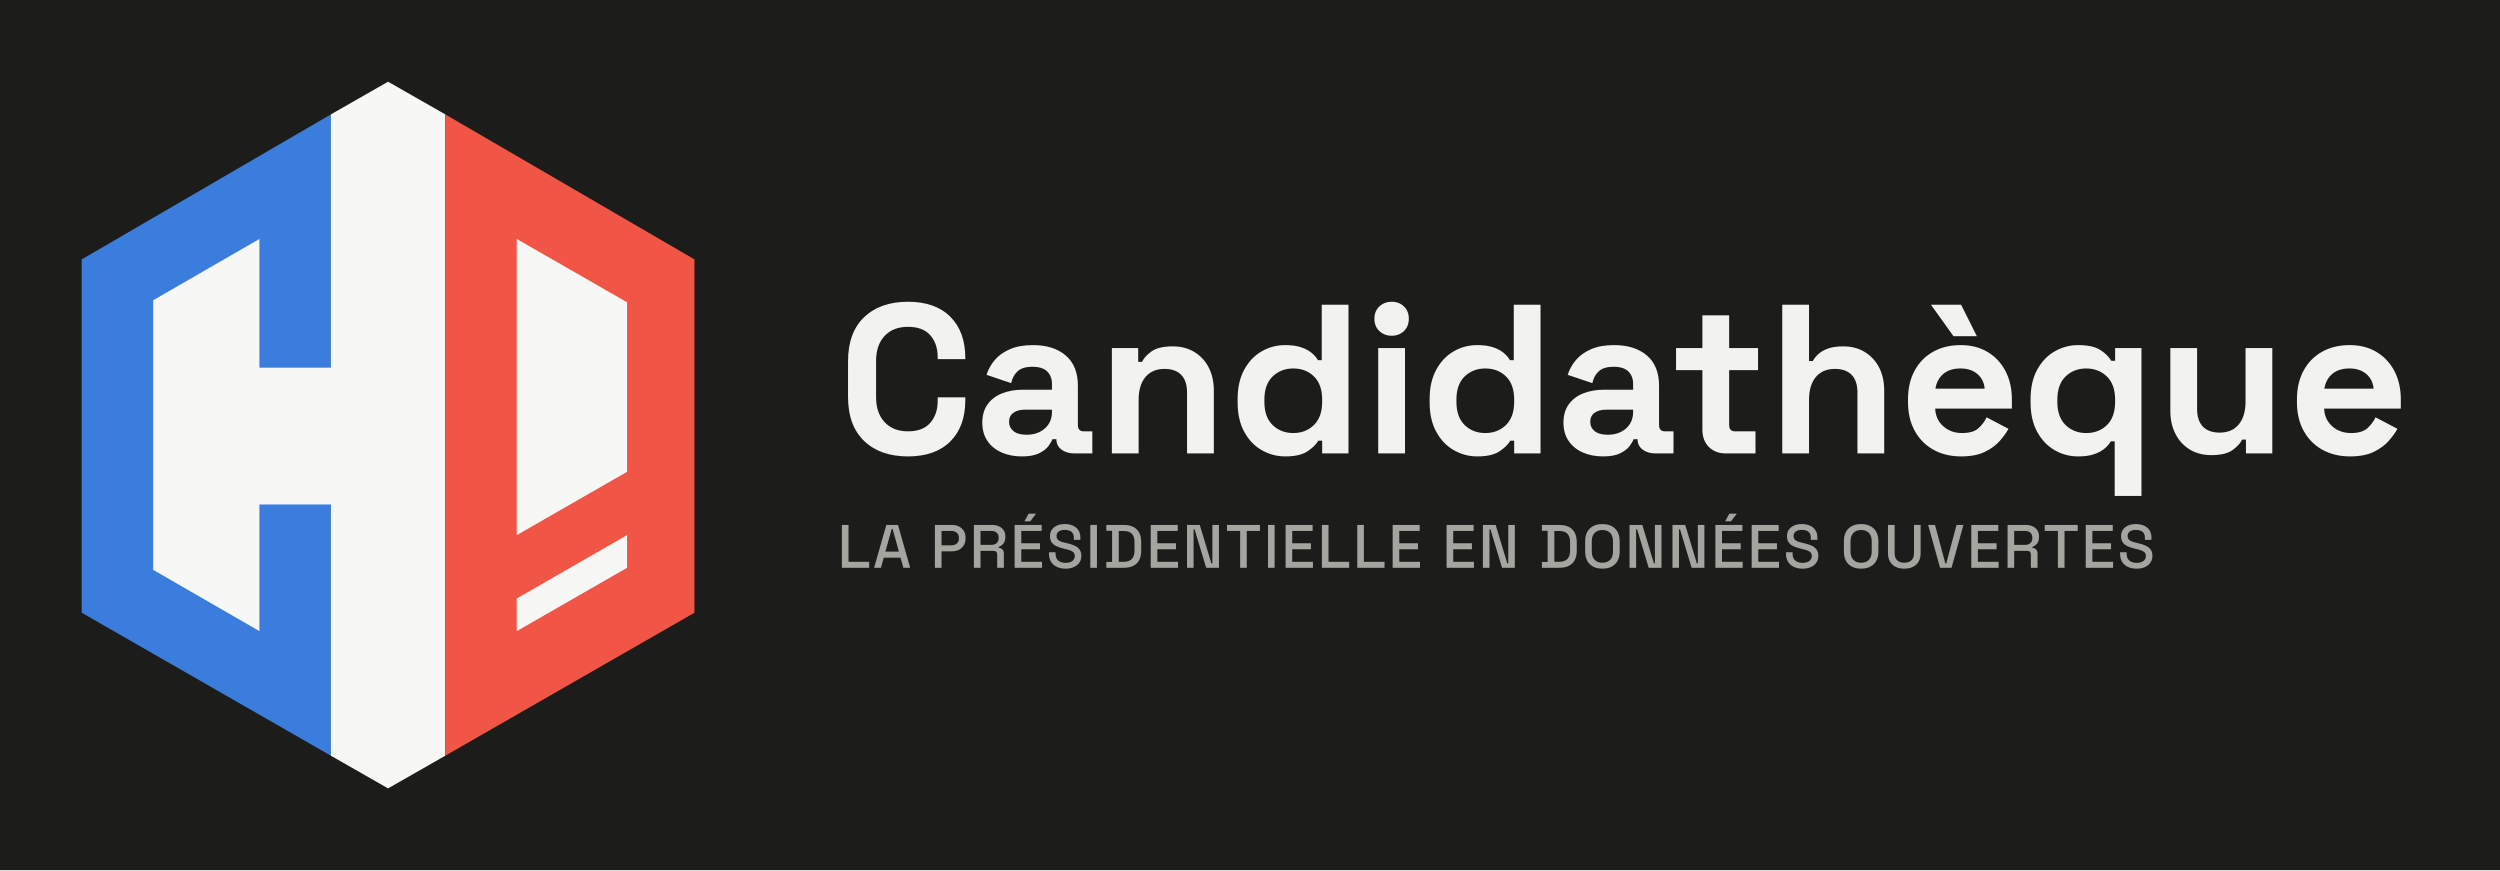
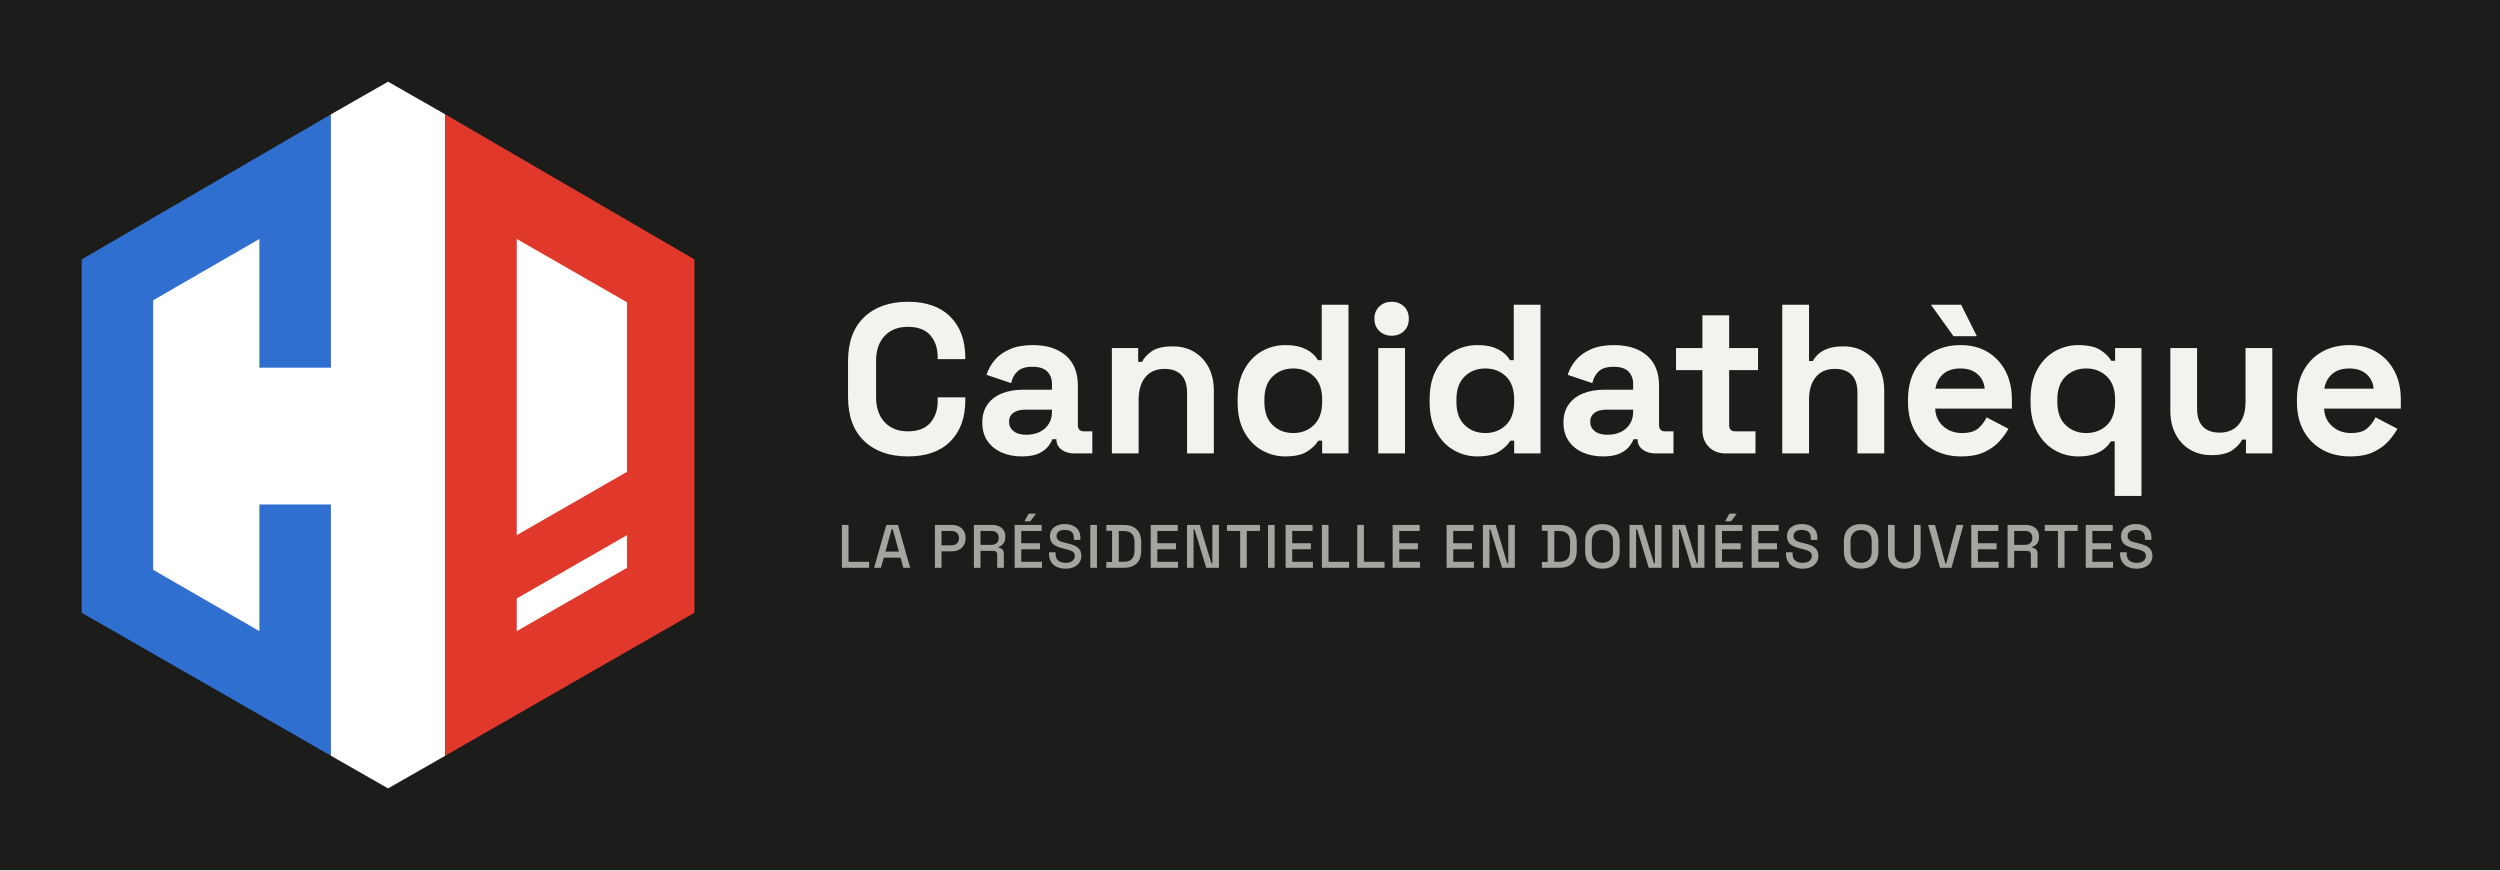
<svg xmlns="http://www.w3.org/2000/svg" viewBox="-40 -40 1224 426" width="1224" height="426" role="img" aria-label="Candidathèque — la présidentielle en données ouvertes">
-   <style>.blue{fill:#3B7DDD}.red{fill:#F05545}.paper{fill:#F7F7F5}.ink{fill:#F2F2EF}.sub{fill:#A5A5A0}</style>
+   <style>.blue{fill:#2F6FD0}.red{fill:#E0392B}.paper{fill:#FFFFFF}.ink{fill:#F2F2EF}.sub{fill:#A5A5A0}</style>
  <rect x="-40" y="-40" width="1224" height="426" fill="#1C1C1A" />
  <g id="marque">
    <polygon class="blue" points="122,16 122,330 0,260 0,87" />
    <polygon class="paper" points="122,16 150,0 178,16 178,330 150,346 122,330" />
    <polygon class="red" points="178,16 300,87 300,260 178,330" />
    <path class="paper" d="M35 107 L87 77 L87 140 L126 140 L126 207 L87 207 L87 269 L35 239 Z" />
    <path class="paper" d="M213 77 L267 108 L267 191 L213 222 Z" />
    <path class="paper" d="M213 253 L267 222 L267 238 L213 269 Z" />
  </g>
  <g id="texte">
    <path id="titre" class="ink" transform="translate(370,182)" d="M34.53 1.46Q21.01 1.46 13.10 -6.08Q5.20 -13.62 5.20 -27.66V-45.14Q5.20 -59.18 13.10 -66.72Q21.01 -74.26 34.53 -74.26Q47.94 -74.26 55.28 -66.92Q62.61 -59.59 62.61 -46.80V-46.18H49.09V-47.22Q49.09 -53.66 45.50 -57.82Q41.91 -61.98 34.53 -61.98Q27.25 -61.98 23.09 -57.51Q18.93 -53.04 18.93 -45.34V-27.46Q18.93 -19.86 23.09 -15.34Q27.25 -10.82 34.53 -10.82Q41.91 -10.82 45.50 -15.03Q49.09 -19.24 49.09 -25.58V-27.46H62.61V-26.00Q62.61 -13.21 55.28 -5.88Q47.94 1.46 34.53 1.46Z M90.27 1.46Q84.76 1.46 80.39 -0.47Q76.02 -2.39 73.48 -6.08Q70.93 -9.78 70.93 -15.08Q70.93 -20.38 73.48 -23.97Q76.02 -27.56 80.55 -29.38Q85.07 -31.20 90.90 -31.20H105.04V-34.11Q105.04 -37.75 102.75 -40.09Q100.46 -42.43 95.47 -42.43Q90.58 -42.43 88.19 -40.20Q85.80 -37.96 85.07 -34.42L73.01 -38.48Q74.26 -42.43 77.01 -45.71Q79.77 -48.98 84.40 -51.01Q89.02 -53.04 95.68 -53.04Q105.87 -53.04 111.80 -47.94Q117.73 -42.85 117.73 -33.18V-13.94Q117.73 -10.82 120.64 -10.82H124.80V0.00H116.06Q112.22 0.00 109.72 -1.87Q107.22 -3.74 107.22 -6.86V-6.97H105.25Q104.83 -5.72 103.38 -3.69Q101.92 -1.66 98.80 -0.10Q95.68 1.46 90.27 1.46ZM92.56 -9.15Q98.07 -9.15 101.56 -12.22Q105.04 -15.29 105.04 -20.38V-21.42H91.83Q88.19 -21.42 86.11 -19.86Q84.03 -18.30 84.03 -15.50Q84.03 -12.69 86.22 -10.92Q88.40 -9.15 92.56 -9.15Z M134.37 0.00V-51.58H147.26V-44.82H149.14Q150.38 -47.53 153.82 -49.97Q157.25 -52.42 164.22 -52.42Q170.25 -52.42 174.77 -49.66Q179.30 -46.90 181.79 -42.07Q184.29 -37.23 184.29 -30.78V0.00H171.18V-29.74Q171.18 -35.57 168.32 -38.48Q165.46 -41.39 160.16 -41.39Q154.13 -41.39 150.80 -37.39Q147.47 -33.38 147.47 -26.21V0.00Z M219.23 1.46Q213.10 1.46 207.74 -1.61Q202.38 -4.68 199.16 -10.61Q195.94 -16.54 195.94 -24.96V-26.62Q195.94 -35.05 199.16 -40.98Q202.38 -46.90 207.69 -49.97Q212.99 -53.04 219.23 -53.04Q223.91 -53.04 227.08 -51.95Q230.26 -50.86 232.23 -49.19Q234.21 -47.53 235.25 -45.66H237.12V-72.80H250.22V0.00H237.33V-6.24H235.46Q233.69 -3.33 230.00 -0.94Q226.30 1.46 219.23 1.46ZM223.18 -9.98Q229.22 -9.98 233.27 -13.88Q237.33 -17.78 237.33 -25.27V-26.31Q237.33 -33.80 233.32 -37.70Q229.32 -41.60 223.18 -41.60Q217.15 -41.60 213.10 -37.70Q209.04 -33.80 209.04 -26.31V-25.27Q209.04 -17.78 213.10 -13.88Q217.15 -9.98 223.18 -9.98Z M264.78 0.00V-51.58H277.89V0.00ZM271.34 -57.62Q267.80 -57.62 265.36 -59.90Q262.91 -62.19 262.91 -65.94Q262.91 -69.68 265.36 -71.97Q267.80 -74.26 271.34 -74.26Q274.98 -74.26 277.37 -71.97Q279.76 -69.68 279.76 -65.94Q279.76 -62.19 277.37 -59.90Q274.98 -57.62 271.34 -57.62Z M313.25 1.46Q307.11 1.46 301.76 -1.61Q296.40 -4.68 293.18 -10.61Q289.95 -16.54 289.95 -24.96V-26.62Q289.95 -35.05 293.18 -40.98Q296.40 -46.90 301.70 -49.97Q307.01 -53.04 313.25 -53.04Q317.93 -53.04 321.10 -51.95Q324.27 -50.86 326.25 -49.19Q328.22 -47.53 329.26 -45.66H331.14V-72.80H344.24V0.00H331.34V-6.24H329.47Q327.70 -3.33 324.01 -0.94Q320.32 1.46 313.25 1.46ZM317.20 -9.98Q323.23 -9.98 327.29 -13.88Q331.34 -17.78 331.34 -25.27V-26.31Q331.34 -33.80 327.34 -37.70Q323.34 -41.60 317.20 -41.60Q311.17 -41.60 307.11 -37.70Q303.06 -33.80 303.06 -26.31V-25.27Q303.06 -17.78 307.11 -13.88Q311.17 -9.98 317.20 -9.98Z M374.82 1.46Q369.30 1.46 364.94 -0.47Q360.57 -2.39 358.02 -6.08Q355.47 -9.78 355.47 -15.08Q355.47 -20.38 358.02 -23.97Q360.57 -27.56 365.09 -29.38Q369.62 -31.20 375.44 -31.20H389.58V-34.11Q389.58 -37.75 387.30 -40.09Q385.01 -42.43 380.02 -42.43Q375.13 -42.43 372.74 -40.20Q370.34 -37.96 369.62 -34.42L357.55 -38.48Q358.80 -42.43 361.56 -45.71Q364.31 -48.98 368.94 -51.01Q373.57 -53.04 380.22 -53.04Q390.42 -53.04 396.34 -47.94Q402.27 -42.85 402.27 -33.18V-13.94Q402.27 -10.82 405.18 -10.82H409.34V0.00H400.61Q396.76 0.00 394.26 -1.87Q391.77 -3.74 391.77 -6.86V-6.97H389.79Q389.38 -5.72 387.92 -3.69Q386.46 -1.66 383.34 -0.10Q380.22 1.46 374.82 1.46ZM377.10 -9.15Q382.62 -9.15 386.10 -12.22Q389.58 -15.29 389.58 -20.38V-21.42H376.38Q372.74 -21.42 370.66 -19.86Q368.58 -18.30 368.58 -15.50Q368.58 -12.69 370.76 -10.92Q372.94 -9.15 377.10 -9.15Z M434.93 0.00Q429.83 0.00 426.66 -3.17Q423.49 -6.34 423.49 -11.65V-40.77H410.59V-51.58H423.49V-67.60H436.59V-51.58H450.74V-40.77H436.59V-13.94Q436.59 -10.82 439.50 -10.82H449.49V0.00Z M462.59 0.00V-72.80H475.70V-45.24H477.57Q478.40 -46.90 480.17 -48.57Q481.94 -50.23 484.90 -51.32Q487.86 -52.42 492.44 -52.42Q498.47 -52.42 503.00 -49.66Q507.52 -46.90 510.02 -42.07Q512.51 -37.23 512.51 -30.78V0.00H499.41V-29.74Q499.41 -35.57 496.55 -38.48Q493.69 -41.39 488.38 -41.39Q482.35 -41.39 479.02 -37.39Q475.70 -33.38 475.70 -26.21V0.00Z M550.16 1.46Q542.46 1.46 536.59 -1.82Q530.71 -5.10 527.44 -11.08Q524.16 -17.06 524.16 -25.17V-26.42Q524.16 -34.53 527.38 -40.51Q530.61 -46.49 536.43 -49.76Q542.26 -53.04 549.95 -53.04Q557.54 -53.04 563.16 -49.66Q568.78 -46.28 571.90 -40.30Q575.02 -34.32 575.02 -26.42V-21.94H537.47Q537.68 -16.64 541.42 -13.31Q545.17 -9.98 550.58 -9.98Q556.09 -9.98 558.69 -12.38Q561.29 -14.77 562.64 -17.68L573.35 -12.06Q571.90 -9.36 569.14 -6.19Q566.38 -3.02 561.81 -0.78Q557.23 1.46 550.16 1.46ZM537.58 -31.72H561.70Q561.29 -36.19 558.12 -38.90Q554.94 -41.60 549.85 -41.60Q544.54 -41.60 541.42 -38.90Q538.30 -36.19 537.58 -31.72ZM546.42 -57.41 535.39 -72.80H550.16L557.86 -57.41Z M625.35 20.80V-5.93H623.48Q622.44 -4.16 620.46 -2.44Q618.49 -0.73 615.32 0.36Q612.14 1.46 607.46 1.46Q601.22 1.46 595.92 -1.61Q590.62 -4.68 587.39 -10.61Q584.17 -16.54 584.17 -24.96V-26.62Q584.17 -35.05 587.39 -40.98Q590.62 -46.90 595.97 -49.97Q601.33 -53.04 607.46 -53.04Q614.54 -53.04 618.23 -50.70Q621.92 -48.36 623.69 -45.34H625.56V-51.58H638.46V20.80ZM611.42 -9.98Q617.55 -9.98 621.56 -13.88Q625.56 -17.78 625.56 -25.27V-26.31Q625.56 -33.80 621.50 -37.70Q617.45 -41.60 611.42 -41.60Q605.38 -41.60 601.33 -37.70Q597.27 -33.80 597.27 -26.31V-25.27Q597.27 -17.78 601.33 -13.88Q605.38 -9.98 611.42 -9.98Z M672.67 0.83Q666.64 0.83 662.12 -1.92Q657.59 -4.68 655.10 -9.57Q652.60 -14.46 652.60 -20.80V-51.58H665.70V-21.84Q665.70 -16.02 668.56 -13.10Q671.42 -10.19 676.73 -10.19Q682.76 -10.19 686.09 -14.20Q689.42 -18.20 689.42 -25.38V-51.58H702.52V0.00H689.62V-6.76H687.75Q686.50 -4.16 683.07 -1.66Q679.64 0.83 672.67 0.83Z M740.58 1.46Q732.89 1.46 727.01 -1.82Q721.14 -5.10 717.86 -11.08Q714.58 -17.06 714.58 -25.17V-26.42Q714.58 -34.53 717.81 -40.51Q721.03 -46.49 726.86 -49.76Q732.68 -53.04 740.38 -53.04Q747.97 -53.04 753.58 -49.66Q759.20 -46.28 762.32 -40.30Q765.44 -34.32 765.44 -26.42V-21.94H727.90Q728.10 -16.64 731.85 -13.31Q735.59 -9.98 741.00 -9.98Q746.51 -9.98 749.11 -12.38Q751.71 -14.77 753.06 -17.68L763.78 -12.06Q762.32 -9.36 759.56 -6.19Q756.81 -3.02 752.23 -0.78Q747.66 1.46 740.58 1.46ZM728.00 -31.72H752.13Q751.71 -36.19 748.54 -38.90Q745.37 -41.60 740.27 -41.60Q734.97 -41.60 731.85 -38.90Q728.73 -36.19 728.00 -31.72Z" />
    <path id="accroche" class="sub" transform="translate(370,238)" d="M2.19 0.00V-21.00H5.43V-2.94H15.54V0.00Z M17.95 0.00 23.95 -21.00H29.65L35.62 0.00H32.29L30.91 -4.95H22.69L21.31 0.00ZM23.50 -7.95H30.10L27.04 -18.99H26.56Z M47.73 0.00V-21.00H56.07Q57.99 -21.00 59.50 -20.23Q61.02 -19.47 61.88 -18.07Q62.73 -16.68 62.73 -14.73V-14.34Q62.73 -12.39 61.84 -10.98Q60.96 -9.57 59.46 -8.82Q57.96 -8.07 56.07 -8.07H50.97V0.00ZM50.97 -11.01H55.74Q57.45 -11.01 58.47 -11.91Q59.49 -12.81 59.49 -14.37V-14.67Q59.49 -16.26 58.47 -17.16Q57.45 -18.06 55.74 -18.06H50.97Z M66.82 0.00V-21.00H75.64Q77.59 -21.00 79.07 -20.32Q80.56 -19.65 81.38 -18.39Q82.21 -17.13 82.21 -15.39V-15.06Q82.21 -13.08 81.26 -11.89Q80.32 -10.71 78.97 -10.23V-9.75Q80.11 -9.69 80.80 -8.98Q81.49 -8.28 81.49 -6.96V0.00H78.22V-6.51Q78.22 -7.32 77.80 -7.80Q77.38 -8.28 76.45 -8.28H70.06V0.00ZM70.06 -11.22H75.28Q77.02 -11.22 77.98 -12.11Q78.94 -12.99 78.94 -14.52V-14.76Q78.94 -16.29 78.00 -17.17Q77.05 -18.06 75.28 -18.06H70.06Z M86.78 0.00V-21.00H100.01V-18.06H90.02V-12.03H99.17V-9.09H90.02V-2.94H100.16V0.00ZM91.55 -22.74 93.62 -26.52H97.28L94.40 -22.74Z M111.69 0.42Q109.32 0.42 107.49 -0.42Q105.66 -1.26 104.62 -2.90Q103.59 -4.53 103.59 -6.87V-7.62H106.80V-6.87Q106.80 -4.65 108.13 -3.54Q109.47 -2.43 111.69 -2.43Q113.94 -2.43 115.08 -3.38Q116.22 -4.32 116.22 -5.82Q116.22 -6.81 115.68 -7.44Q115.14 -8.07 114.15 -8.45Q113.16 -8.82 111.78 -9.15L110.67 -9.42Q108.66 -9.90 107.17 -10.61Q105.69 -11.31 104.88 -12.48Q104.07 -13.65 104.07 -15.48Q104.07 -17.34 104.98 -18.66Q105.90 -19.98 107.52 -20.70Q109.14 -21.42 111.33 -21.42Q113.52 -21.42 115.25 -20.67Q116.97 -19.92 117.96 -18.45Q118.95 -16.98 118.95 -14.76V-13.68H115.74V-14.76Q115.74 -16.11 115.19 -16.95Q114.63 -17.79 113.64 -18.18Q112.65 -18.57 111.33 -18.57Q109.41 -18.57 108.34 -17.77Q107.28 -16.98 107.28 -15.57Q107.28 -14.61 107.75 -13.99Q108.21 -13.38 109.11 -12.99Q110.01 -12.60 111.36 -12.30L112.47 -12.03Q114.51 -11.58 116.07 -10.88Q117.63 -10.17 118.53 -8.97Q119.43 -7.77 119.43 -5.88Q119.43 -3.99 118.48 -2.58Q117.54 -1.17 115.80 -0.38Q114.06 0.42 111.69 0.42Z M123.82 0.00V-21.00H127.06V0.00Z M131.66 0.00V-2.88H134.48V-18.12H131.66V-21.00H140.06Q144.26 -21.00 146.50 -18.87Q148.73 -16.74 148.73 -12.45V-8.52Q148.73 -4.23 146.50 -2.11Q144.26 0.00 140.06 0.00ZM137.75 -2.94H140.09Q142.82 -2.94 144.14 -4.32Q145.46 -5.70 145.46 -8.43V-12.57Q145.46 -15.33 144.14 -16.68Q142.82 -18.03 140.09 -18.03H137.75Z M153.39 0.00V-21.00H166.62V-18.06H156.63V-12.03H165.78V-9.09H156.63V-2.94H166.77V0.00Z M171.16 0.00V-21.00H177.40L183.10 -2.16H183.58V-21.00H186.79V0.00H180.55L174.85 -18.87H174.37V0.00Z M197.18 0.00V-18.06H190.73V-21.00H206.87V-18.06H200.42V0.00Z M210.81 0.00V-21.00H214.05V0.00Z M219.43 0.00V-21.00H232.66V-18.06H222.67V-12.03H231.82V-9.09H222.67V-2.94H232.81V0.00Z M237.20 0.00V-21.00H240.44V-2.94H250.55V0.00Z M254.52 0.00V-21.00H257.76V-2.94H267.87V0.00Z M271.84 0.00V-21.00H285.07V-18.06H275.08V-12.03H284.23V-9.09H275.08V-2.94H285.22V0.00Z M298.26 0.00V-21.00H311.49V-18.06H301.50V-12.03H310.65V-9.09H301.50V-2.94H311.64V0.00Z M316.03 0.00V-21.00H322.27L327.97 -2.16H328.45V-21.00H331.66V0.00H325.42L319.72 -18.87H319.24V0.00Z M344.91 0.00V-2.88H347.73V-18.12H344.91V-21.00H353.31Q357.51 -21.00 359.74 -18.87Q361.98 -16.74 361.98 -12.45V-8.52Q361.98 -4.23 359.74 -2.11Q357.51 0.00 353.31 0.00ZM351.00 -2.94H353.34Q356.07 -2.94 357.39 -4.32Q358.71 -5.70 358.71 -8.43V-12.57Q358.71 -15.33 357.39 -16.68Q356.07 -18.03 353.34 -18.03H351.00Z M374.53 0.42Q370.66 0.42 368.38 -1.75Q366.10 -3.93 366.10 -8.04V-12.96Q366.10 -17.07 368.38 -19.24Q370.66 -21.42 374.53 -21.42Q378.40 -21.42 380.69 -19.24Q382.99 -17.07 382.99 -12.96V-8.04Q382.99 -3.93 380.69 -1.75Q378.40 0.42 374.53 0.42ZM374.53 -2.49Q377.02 -2.49 378.37 -3.94Q379.72 -5.40 379.72 -7.92V-13.08Q379.72 -15.60 378.37 -17.05Q377.02 -18.51 374.53 -18.51Q372.10 -18.51 370.72 -17.05Q369.34 -15.60 369.34 -13.08V-7.92Q369.34 -5.40 370.72 -3.94Q372.10 -2.49 374.53 -2.49Z M387.83 0.00V-21.00H394.07L399.77 -2.16H400.25V-21.00H403.46V0.00H397.22L391.52 -18.87H391.04V0.00Z M408.84 0.00V-21.00H415.08L420.78 -2.16H421.26V-21.00H424.47V0.00H418.23L412.53 -18.87H412.05V0.00Z M429.85 0.00V-21.00H443.08V-18.06H433.09V-12.03H442.24V-9.09H433.09V-2.94H443.23V0.00ZM434.62 -22.74 436.69 -26.52H440.35L437.47 -22.74Z M447.62 0.00V-21.00H460.85V-18.06H450.86V-12.03H460.01V-9.09H450.86V-2.94H461.00V0.00Z M472.53 0.42Q470.16 0.42 468.33 -0.42Q466.50 -1.26 465.46 -2.90Q464.43 -4.53 464.43 -6.87V-7.62H467.64V-6.87Q467.64 -4.65 468.97 -3.54Q470.31 -2.43 472.53 -2.43Q474.78 -2.43 475.92 -3.38Q477.06 -4.32 477.06 -5.82Q477.06 -6.81 476.52 -7.44Q475.98 -8.07 474.99 -8.45Q474.00 -8.82 472.62 -9.15L471.51 -9.42Q469.50 -9.90 468.01 -10.61Q466.53 -11.31 465.72 -12.48Q464.91 -13.65 464.91 -15.48Q464.91 -17.34 465.82 -18.66Q466.74 -19.98 468.36 -20.70Q469.98 -21.42 472.17 -21.42Q474.36 -21.42 476.08 -20.67Q477.81 -19.92 478.80 -18.45Q479.79 -16.98 479.79 -14.76V-13.68H476.58V-14.76Q476.58 -16.11 476.02 -16.95Q475.47 -17.79 474.48 -18.18Q473.49 -18.57 472.17 -18.57Q470.25 -18.57 469.18 -17.77Q468.12 -16.98 468.12 -15.57Q468.12 -14.61 468.58 -13.99Q469.05 -13.38 469.95 -12.99Q470.85 -12.60 472.20 -12.30L473.31 -12.03Q475.35 -11.58 476.91 -10.88Q478.47 -10.17 479.37 -8.97Q480.27 -7.77 480.27 -5.88Q480.27 -3.99 479.32 -2.58Q478.38 -1.17 476.64 -0.38Q474.90 0.42 472.53 0.42Z M501.20 0.42Q497.33 0.42 495.05 -1.75Q492.77 -3.93 492.77 -8.04V-12.96Q492.77 -17.07 495.05 -19.24Q497.33 -21.42 501.20 -21.42Q505.07 -21.42 507.36 -19.24Q509.66 -17.07 509.66 -12.96V-8.04Q509.66 -3.93 507.36 -1.75Q505.07 0.42 501.20 0.42ZM501.20 -2.49Q503.69 -2.49 505.04 -3.94Q506.39 -5.40 506.39 -7.92V-13.08Q506.39 -15.60 505.04 -17.05Q503.69 -18.51 501.20 -18.51Q498.77 -18.51 497.39 -17.05Q496.01 -15.60 496.01 -13.08V-7.92Q496.01 -5.40 497.39 -3.94Q498.77 -2.49 501.20 -2.49Z M522.36 0.42Q519.87 0.42 518.08 -0.48Q516.30 -1.38 515.32 -3.07Q514.35 -4.77 514.35 -7.20V-21.00H517.62V-7.11Q517.62 -4.89 518.85 -3.69Q520.08 -2.49 522.36 -2.49Q524.64 -2.49 525.87 -3.69Q527.10 -4.89 527.10 -7.11V-21.00H530.34V-7.20Q530.34 -4.77 529.38 -3.07Q528.42 -1.38 526.62 -0.48Q524.82 0.42 522.36 0.42Z M539.86 0.00 534.01 -21.00H537.37L542.47 -2.04H542.86L547.93 -21.00H551.29L545.47 0.00Z M555.14 0.00V-21.00H568.37V-18.06H558.38V-12.03H567.53V-9.09H558.38V-2.94H568.52V0.00Z M572.91 0.00V-21.00H581.73Q583.68 -21.00 585.16 -20.32Q586.65 -19.65 587.47 -18.39Q588.30 -17.13 588.30 -15.39V-15.06Q588.30 -13.08 587.36 -11.89Q586.41 -10.71 585.06 -10.23V-9.75Q586.20 -9.69 586.89 -8.98Q587.58 -8.28 587.58 -6.96V0.00H584.31V-6.51Q584.31 -7.32 583.89 -7.80Q583.47 -8.28 582.54 -8.28H576.15V0.00ZM576.15 -11.22H581.37Q583.11 -11.22 584.07 -12.11Q585.03 -12.99 585.03 -14.52V-14.76Q585.03 -16.29 584.08 -17.17Q583.14 -18.06 581.37 -18.06H576.15Z M597.55 0.00V-18.06H591.10V-21.00H607.24V-18.06H600.79V0.00Z M611.18 0.00V-21.00H624.41V-18.06H614.42V-12.03H623.57V-9.09H614.42V-2.94H624.56V0.00Z M636.09 0.42Q633.72 0.42 631.89 -0.42Q630.06 -1.26 629.02 -2.90Q627.99 -4.53 627.99 -6.87V-7.62H631.20V-6.87Q631.20 -4.65 632.53 -3.54Q633.87 -2.43 636.09 -2.43Q638.34 -2.43 639.48 -3.38Q640.62 -4.32 640.62 -5.82Q640.62 -6.81 640.08 -7.44Q639.54 -8.07 638.55 -8.45Q637.56 -8.82 636.18 -9.15L635.07 -9.42Q633.06 -9.90 631.57 -10.61Q630.09 -11.31 629.28 -12.48Q628.47 -13.65 628.47 -15.48Q628.47 -17.34 629.38 -18.66Q630.30 -19.98 631.92 -20.70Q633.54 -21.42 635.73 -21.42Q637.92 -21.42 639.64 -20.67Q641.37 -19.92 642.36 -18.45Q643.35 -16.98 643.35 -14.76V-13.68H640.14V-14.76Q640.14 -16.11 639.58 -16.95Q639.03 -17.79 638.04 -18.18Q637.05 -18.57 635.73 -18.57Q633.81 -18.57 632.74 -17.77Q631.68 -16.98 631.68 -15.57Q631.68 -14.61 632.14 -13.99Q632.61 -13.38 633.51 -12.99Q634.41 -12.60 635.76 -12.30L636.87 -12.03Q638.91 -11.58 640.47 -10.88Q642.03 -10.17 642.93 -8.97Q643.83 -7.77 643.83 -5.88Q643.83 -3.99 642.88 -2.58Q641.94 -1.17 640.20 -0.38Q638.46 0.42 636.09 0.42Z" />
  </g>
</svg>
